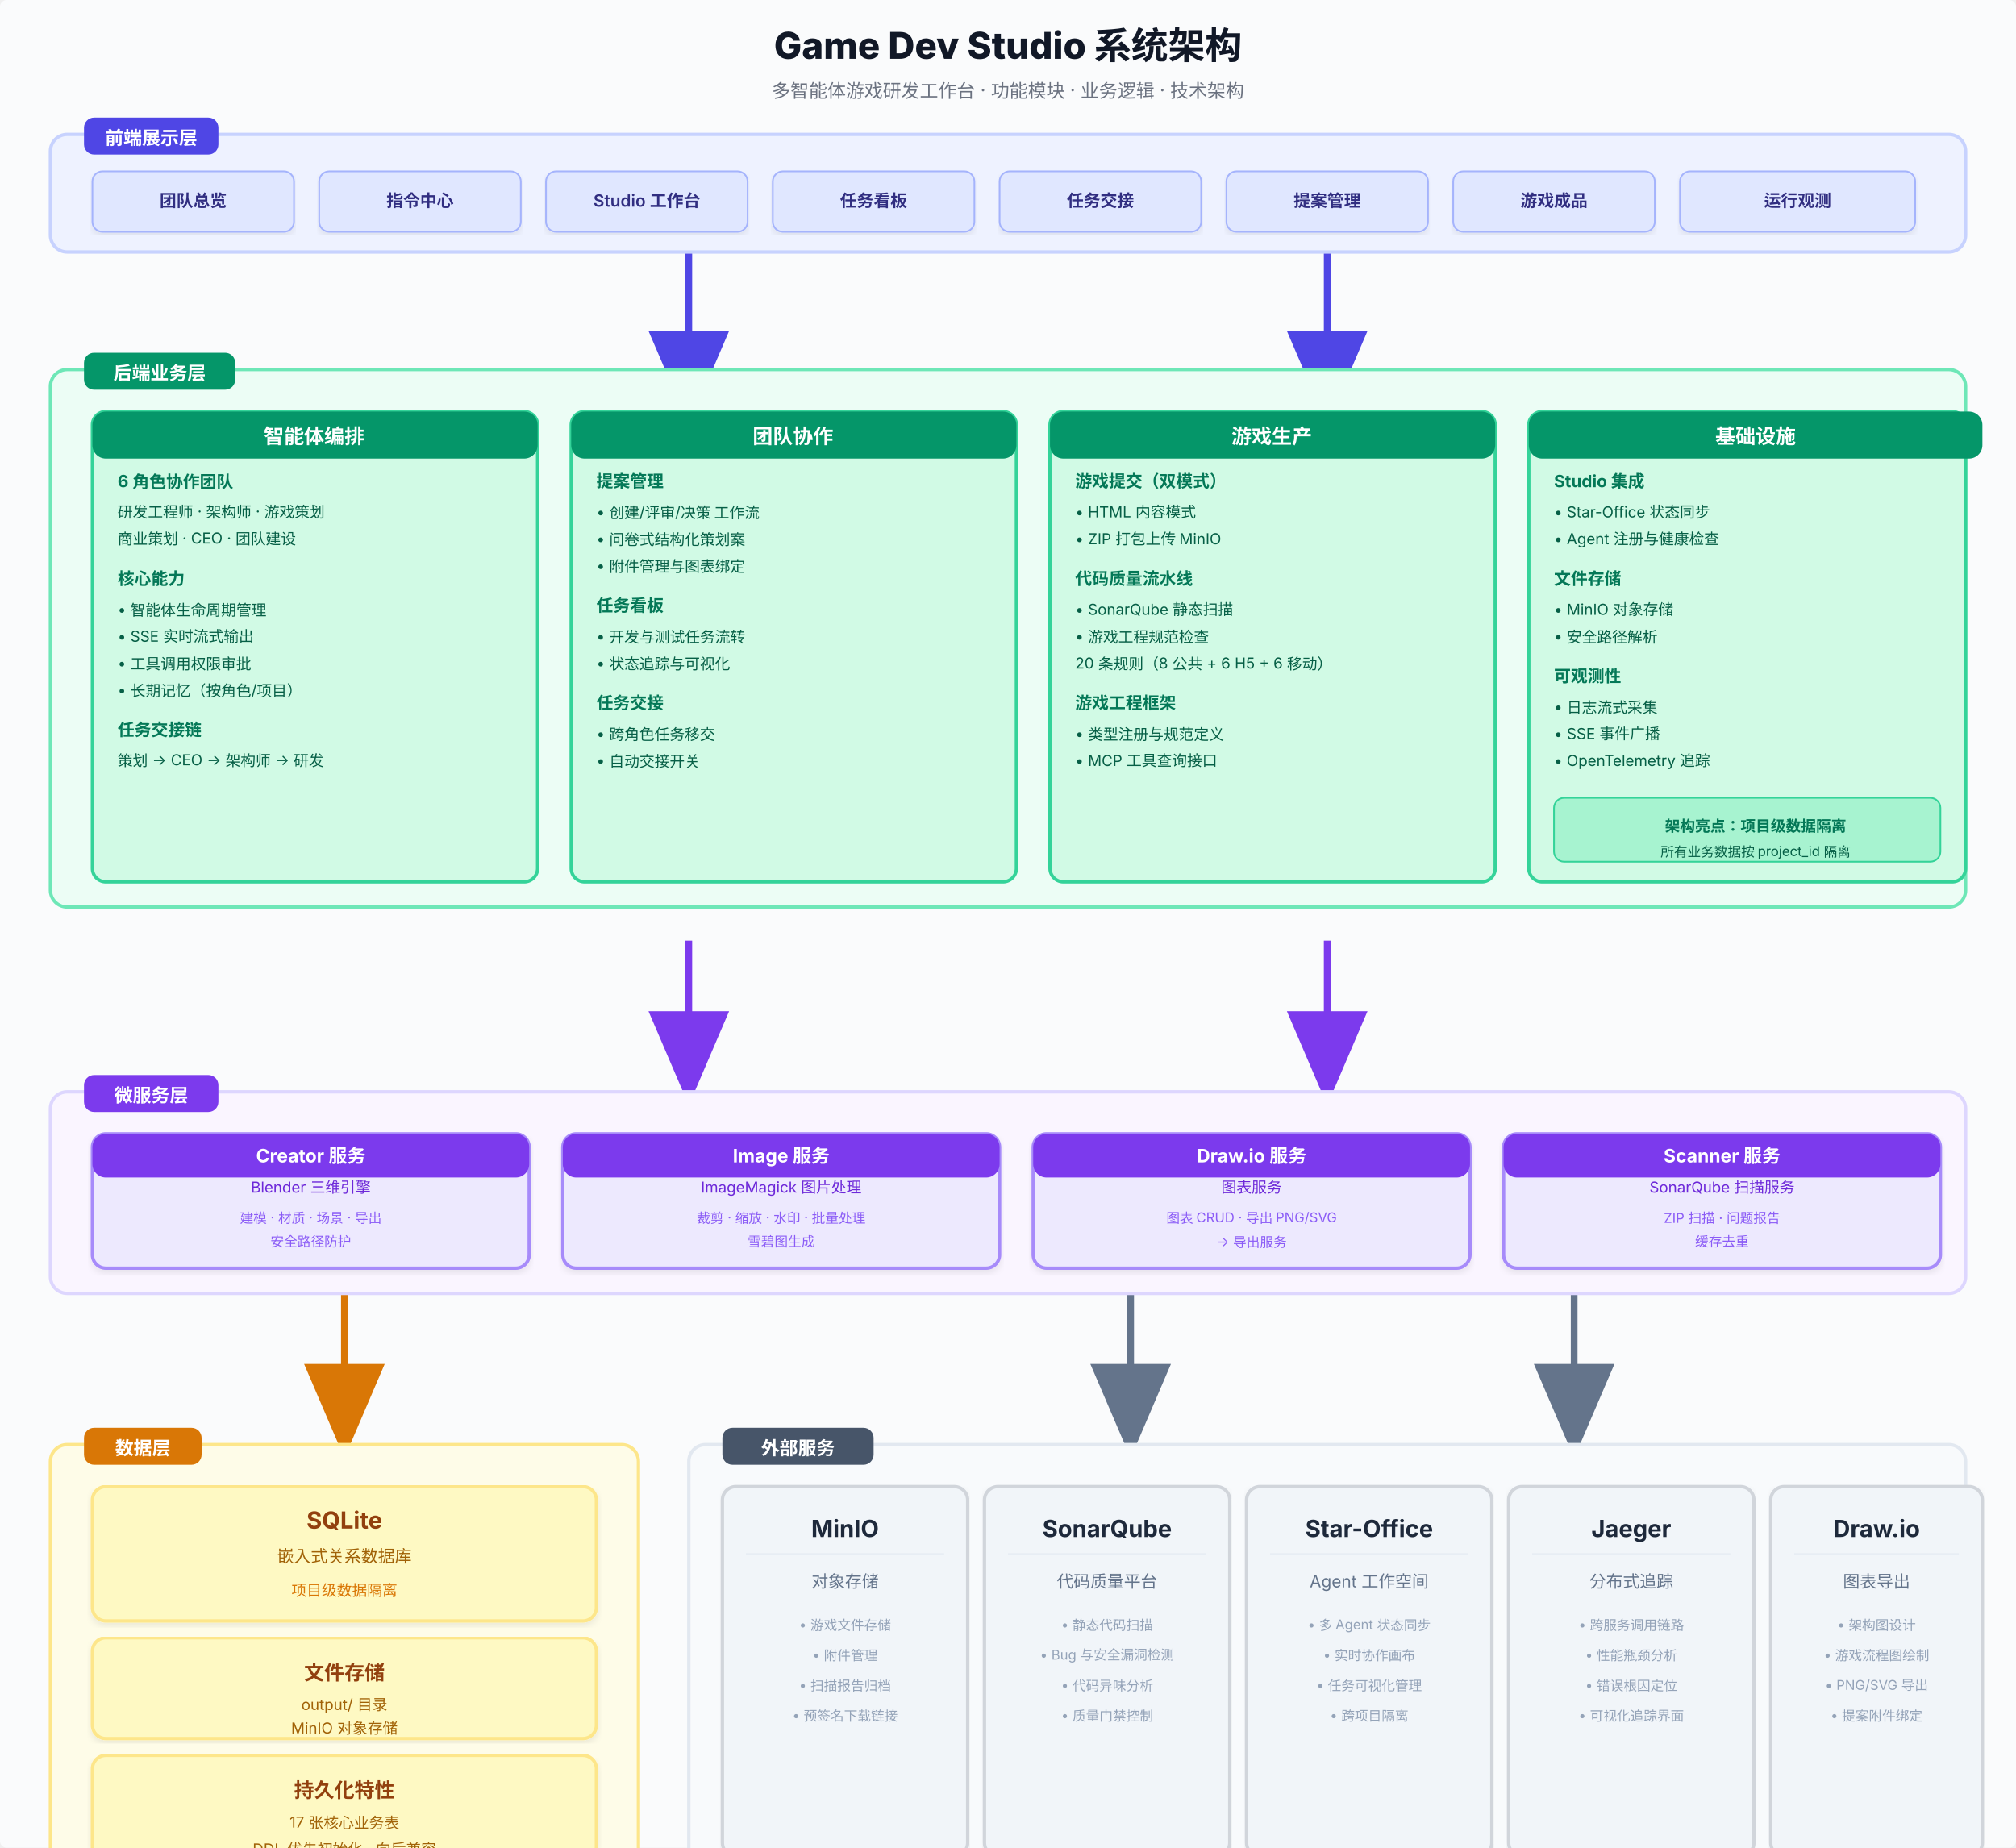
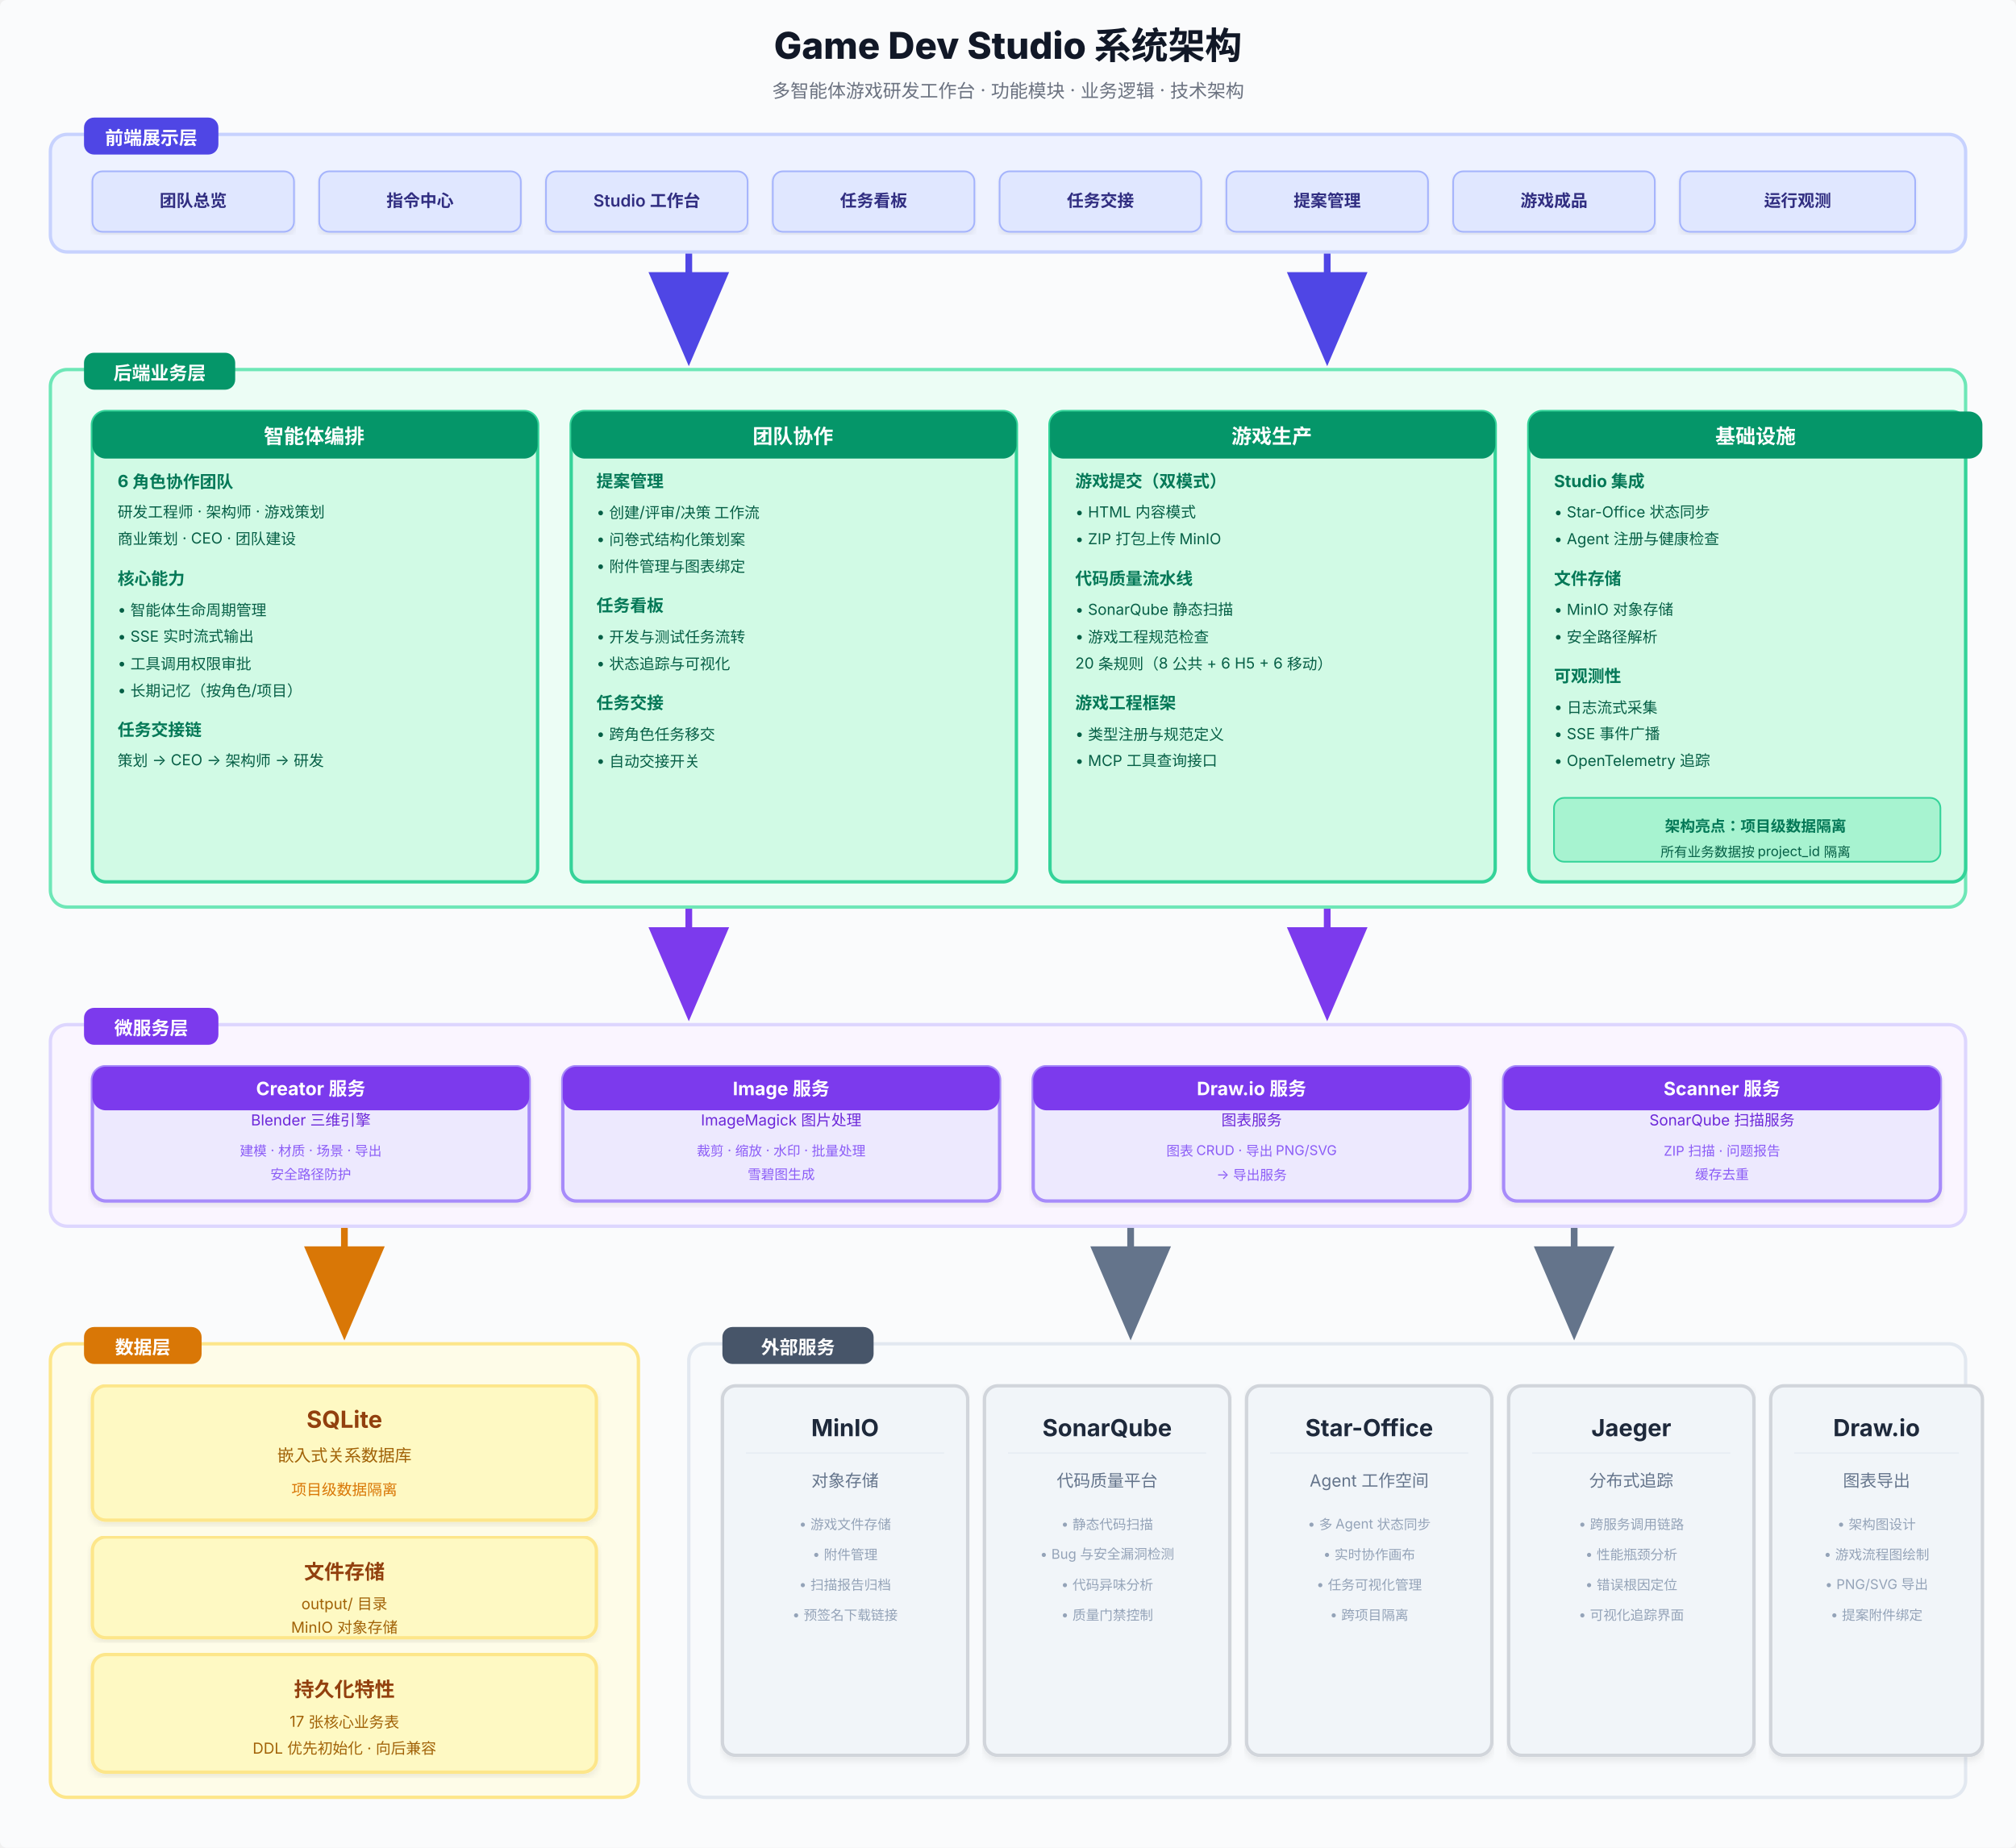
<svg xmlns="http://www.w3.org/2000/svg" viewBox="0 0 1200 1100" font-family="'Inter', 'PingFang SC', 'Microsoft YaHei', Arial, sans-serif">
  <defs>
    <marker id="aB" markerWidth="14" markerHeight="12" refX="12" refY="6" orient="auto">
      <path d="M0,0 L14,6 L0,12 Z" fill="#4F46E5" />
    </marker>
    <marker id="aP" markerWidth="14" markerHeight="12" refX="12" refY="6" orient="auto">
      <path d="M0,0 L14,6 L0,12 Z" fill="#7C3AED" />
    </marker>
    <marker id="aO" markerWidth="14" markerHeight="12" refX="12" refY="6" orient="auto">
      <path d="M0,0 L14,6 L0,12 Z" fill="#D97706" />
    </marker>
    <marker id="aG" markerWidth="14" markerHeight="12" refX="12" refY="6" orient="auto">
      <path d="M0,0 L14,6 L0,12 Z" fill="#64748B" />
    </marker>
    <filter id="sh" x="-1%" y="-1%" width="102%" height="106%">
      <feDropShadow dx="0" dy="2" stdDeviation="2" flood-opacity="0.08" />
    </filter>
  </defs>
  <rect width="1200" height="1100" fill="#FAFBFC" rx="4" />
  <text x="600" y="35" text-anchor="middle" font-size="22" font-weight="800" fill="#111827">Game Dev Studio 系统架构</text>
  <text x="600" y="58" text-anchor="middle" font-size="11" fill="#6B7280">多智能体游戏研发工作台 · 功能模块 · 业务逻辑 · 技术架构</text>
-   <line x1="410" y1="150" x2="410" y2="245" stroke="#4F46E5" stroke-width="4" marker-end="url(#aB)" />
-   <line x1="790" y1="150" x2="790" y2="245" stroke="#4F46E5" stroke-width="4" marker-end="url(#aB)" />
+   <line x1="410" y1="150" x2="410" y2="210" stroke="#4F46E5" stroke-width="4" marker-end="url(#aB)" />
+   <line x1="790" y1="150" x2="790" y2="210" stroke="#4F46E5" stroke-width="4" marker-end="url(#aB)" />
  <g transform="translate(30, 80)">
    <rect x="0" y="0" width="1140" height="70" rx="10" fill="#EEF2FF" stroke="#C7D2FE" stroke-width="2" />
    <rect x="20" y="-10" width="80" height="22" rx="6" fill="#4F46E5" />
    <text x="60" y="6" text-anchor="middle" font-size="11" font-weight="700" fill="#FFF">前端展示层</text>
    <text x="115" y="6" font-size="10" fill="#3730A3" />
    <rect x="25" y="22" width="120" height="36" rx="6" fill="#E0E7FF" stroke="#A5B4FC" stroke-width="1" filter="url(#sh)" />
    <text x="85" y="43" text-anchor="middle" font-size="10" font-weight="600" fill="#312E81">团队总览</text>
    <rect x="160" y="22" width="120" height="36" rx="6" fill="#E0E7FF" stroke="#A5B4FC" stroke-width="1" filter="url(#sh)" />
    <text x="220" y="43" text-anchor="middle" font-size="10" font-weight="600" fill="#312E81">指令中心</text>
    <rect x="295" y="22" width="120" height="36" rx="6" fill="#E0E7FF" stroke="#A5B4FC" stroke-width="1" filter="url(#sh)" />
    <text x="355" y="43" text-anchor="middle" font-size="10" font-weight="600" fill="#312E81">Studio 工作台</text>
    <rect x="430" y="22" width="120" height="36" rx="6" fill="#E0E7FF" stroke="#A5B4FC" stroke-width="1" filter="url(#sh)" />
    <text x="490" y="43" text-anchor="middle" font-size="10" font-weight="600" fill="#312E81">任务看板</text>
    <rect x="565" y="22" width="120" height="36" rx="6" fill="#E0E7FF" stroke="#A5B4FC" stroke-width="1" filter="url(#sh)" />
    <text x="625" y="43" text-anchor="middle" font-size="10" font-weight="600" fill="#312E81">任务交接</text>
    <rect x="700" y="22" width="120" height="36" rx="6" fill="#E0E7FF" stroke="#A5B4FC" stroke-width="1" filter="url(#sh)" />
    <text x="760" y="43" text-anchor="middle" font-size="10" font-weight="600" fill="#312E81">提案管理</text>
    <rect x="835" y="22" width="120" height="36" rx="6" fill="#E0E7FF" stroke="#A5B4FC" stroke-width="1" filter="url(#sh)" />
    <text x="895" y="43" text-anchor="middle" font-size="10" font-weight="600" fill="#312E81">游戏成品</text>
    <rect x="970" y="22" width="140" height="36" rx="6" fill="#E0E7FF" stroke="#A5B4FC" stroke-width="1" filter="url(#sh)" />
    <text x="1040" y="43" text-anchor="middle" font-size="10" font-weight="600" fill="#312E81">运行观测</text>
  </g>
-   <line x1="410" y1="560" x2="410" y2="650" stroke="#7C3AED" stroke-width="4" marker-end="url(#aP)" />
-   <line x1="790" y1="560" x2="790" y2="650" stroke="#7C3AED" stroke-width="4" marker-end="url(#aP)" />
+   <line x1="410" y1="540" x2="410" y2="600" stroke="#7C3AED" stroke-width="4" marker-end="url(#aP)" />
+   <line x1="790" y1="540" x2="790" y2="600" stroke="#7C3AED" stroke-width="4" marker-end="url(#aP)" />
  <g transform="translate(30, 220)">
    <rect x="0" y="0" width="1140" height="320" rx="10" fill="#ECFDF5" stroke="#6EE7B7" stroke-width="2" />
    <rect x="20" y="-10" width="90" height="22" rx="6" fill="#059669" />
    <text x="65" y="6" text-anchor="middle" font-size="11" font-weight="700" fill="#FFF">后端业务层</text>
    <text x="125" y="6" font-size="10" fill="#047857" />
    <rect x="25" y="25" width="265" height="280" rx="8" fill="#D1FAE5" stroke="#34D399" stroke-width="2" />
    <rect x="25" y="25" width="265" height="28" rx="8" fill="#059669" />
    <text x="157" y="44" text-anchor="middle" font-size="12" font-weight="700" fill="#FFF">智能体编排</text>
    <text x="40" y="70" font-size="10" font-weight="700" fill="#047857">6 角色协作团队</text>
    <text x="40" y="88" font-size="9" fill="#065F46">研发工程师 · 架构师 · 游戏策划</text>
    <text x="40" y="104" font-size="9" fill="#065F46">商业策划 · CEO · 团队建设</text>
    <text x="40" y="128" font-size="10" font-weight="700" fill="#047857">核心能力</text>
    <text x="40" y="146" font-size="9" fill="#065F46">• 智能体生命周期管理</text>
    <text x="40" y="162" font-size="9" fill="#065F46">• SSE 实时流式输出</text>
    <text x="40" y="178" font-size="9" fill="#065F46">• 工具调用权限审批</text>
    <text x="40" y="194" font-size="9" fill="#065F46">• 长期记忆（按角色/项目）</text>
    <text x="40" y="218" font-size="10" font-weight="700" fill="#047857">任务交接链</text>
    <text x="40" y="236" font-size="9" fill="#065F46">策划 → CEO → 架构师 → 研发</text>
    <rect x="310" y="25" width="265" height="280" rx="8" fill="#D1FAE5" stroke="#34D399" stroke-width="2" />
    <rect x="310" y="25" width="265" height="28" rx="8" fill="#059669" />
    <text x="442" y="44" text-anchor="middle" font-size="12" font-weight="700" fill="#FFF">团队协作</text>
    <text x="325" y="70" font-size="10" font-weight="700" fill="#047857">提案管理</text>
    <text x="325" y="88" font-size="9" fill="#065F46">• 创建/评审/决策 工作流</text>
    <text x="325" y="104" font-size="9" fill="#065F46">• 问卷式结构化策划案</text>
    <text x="325" y="120" font-size="9" fill="#065F46">• 附件管理与图表绑定</text>
    <text x="325" y="144" font-size="10" font-weight="700" fill="#047857">任务看板</text>
    <text x="325" y="162" font-size="9" fill="#065F46">• 开发与测试任务流转</text>
    <text x="325" y="178" font-size="9" fill="#065F46">• 状态追踪与可视化</text>
    <text x="325" y="202" font-size="10" font-weight="700" fill="#047857">任务交接</text>
    <text x="325" y="220" font-size="9" fill="#065F46">• 跨角色任务移交</text>
    <text x="325" y="236" font-size="9" fill="#065F46">• 自动交接开关</text>
    <rect x="595" y="25" width="265" height="280" rx="8" fill="#D1FAE5" stroke="#34D399" stroke-width="2" />
    <rect x="595" y="25" width="265" height="28" rx="8" fill="#059669" />
    <text x="727" y="44" text-anchor="middle" font-size="12" font-weight="700" fill="#FFF">游戏生产</text>
    <text x="610" y="70" font-size="10" font-weight="700" fill="#047857">游戏提交（双模式）</text>
    <text x="610" y="88" font-size="9" fill="#065F46">• HTML 内容模式</text>
    <text x="610" y="104" font-size="9" fill="#065F46">• ZIP 打包上传 MinIO</text>
    <text x="610" y="128" font-size="10" font-weight="700" fill="#047857">代码质量流水线</text>
    <text x="610" y="146" font-size="9" fill="#065F46">• SonarQube 静态扫描</text>
    <text x="610" y="162" font-size="9" fill="#065F46">• 游戏工程规范检查</text>
    <text x="610" y="178" font-size="9" fill="#065F46">  20 条规则（8 公共 + 6 H5 + 6 移动）</text>
    <text x="610" y="202" font-size="10" font-weight="700" fill="#047857">游戏工程框架</text>
    <text x="610" y="220" font-size="9" fill="#065F46">• 类型注册与规范定义</text>
    <text x="610" y="236" font-size="9" fill="#065F46">• MCP 工具查询接口</text>
    <rect x="880" y="25" width="260" height="280" rx="8" fill="#D1FAE5" stroke="#34D399" stroke-width="2" />
    <rect x="880" y="25" width="270" height="28" rx="8" fill="#059669" />
    <text x="1015" y="44" text-anchor="middle" font-size="12" font-weight="700" fill="#FFF">基础设施</text>
    <text x="895" y="70" font-size="10" font-weight="700" fill="#047857">Studio 集成</text>
    <text x="895" y="88" font-size="9" fill="#065F46">• Star-Office 状态同步</text>
    <text x="895" y="104" font-size="9" fill="#065F46">• Agent 注册与健康检查</text>
    <text x="895" y="128" font-size="10" font-weight="700" fill="#047857">文件存储</text>
    <text x="895" y="146" font-size="9" fill="#065F46">• MinIO 对象存储</text>
    <text x="895" y="162" font-size="9" fill="#065F46">• 安全路径解析</text>
    <text x="895" y="186" font-size="10" font-weight="700" fill="#047857">可观测性</text>
    <text x="895" y="204" font-size="9" fill="#065F46">• 日志流式采集</text>
    <text x="895" y="220" font-size="9" fill="#065F46">• SSE 事件广播</text>
    <text x="895" y="236" font-size="9" fill="#065F46">• OpenTelemetry 追踪</text>
    <rect x="895" y="255" width="230" height="38" rx="6" fill="#A7F3D0" stroke="#34D399" stroke-width="1" />
    <text x="1015" y="275" text-anchor="middle" font-size="9" font-weight="700" fill="#047857">架构亮点：项目级数据隔离</text>
    <text x="1015" y="290" text-anchor="middle" font-size="8" fill="#065F46">所有业务数据按 project_id 隔离</text>
  </g>
-   <line x1="205" y1="770" x2="205" y2="860" stroke="#D97706" stroke-width="4" marker-end="url(#aO)" />
-   <line x1="673" y1="770" x2="673" y2="860" stroke="#64748B" stroke-width="4" marker-end="url(#aG)" />
-   <line x1="937" y1="770" x2="937" y2="860" stroke="#64748B" stroke-width="4" marker-end="url(#aG)" />
-   <g transform="translate(30, 650)">
+   <line x1="205" y1="730" x2="205" y2="790" stroke="#D97706" stroke-width="4" marker-end="url(#aO)" />
+   <line x1="673" y1="730" x2="673" y2="790" stroke="#64748B" stroke-width="4" marker-end="url(#aG)" />
+   <line x1="937" y1="730" x2="937" y2="790" stroke="#64748B" stroke-width="4" marker-end="url(#aG)" />
+   <g transform="translate(30, 610)">
    <rect x="0" y="0" width="1140" height="120" rx="10" fill="#FAF5FF" stroke="#DDD6FE" stroke-width="2" />
    <rect x="20" y="-10" width="80" height="22" rx="6" fill="#7C3AED" />
    <text x="60" y="6" text-anchor="middle" font-size="11" font-weight="700" fill="#FFF">微服务层</text>
    <rect x="25" y="25" width="260" height="80" rx="8" fill="#EDE9FE" stroke="#A78BFA" stroke-width="2" filter="url(#sh)" />
    <rect x="25" y="25" width="260" height="26" rx="8" fill="#7C3AED" />
    <text x="155" y="42" text-anchor="middle" font-size="11" font-weight="700" fill="#FFF">Creator 服务</text>
    <text x="155" y="60" text-anchor="middle" font-size="9" fill="#6D28D9">Blender 三维引擎</text>
    <text x="155" y="78" text-anchor="middle" font-size="8" fill="#8B5CF6">建模 · 材质 · 场景 · 导出</text>
    <text x="155" y="92" text-anchor="middle" font-size="8" fill="#8B5CF6">安全路径防护</text>
    <rect x="305" y="25" width="260" height="80" rx="8" fill="#EDE9FE" stroke="#A78BFA" stroke-width="2" filter="url(#sh)" />
    <rect x="305" y="25" width="260" height="26" rx="8" fill="#7C3AED" />
    <text x="435" y="42" text-anchor="middle" font-size="11" font-weight="700" fill="#FFF">Image 服务</text>
    <text x="435" y="60" text-anchor="middle" font-size="9" fill="#6D28D9">ImageMagick 图片处理</text>
    <text x="435" y="78" text-anchor="middle" font-size="8" fill="#8B5CF6">裁剪 · 缩放 · 水印 · 批量处理</text>
    <text x="435" y="92" text-anchor="middle" font-size="8" fill="#8B5CF6">雪碧图生成</text>
    <rect x="585" y="25" width="260" height="80" rx="8" fill="#EDE9FE" stroke="#A78BFA" stroke-width="2" filter="url(#sh)" />
    <rect x="585" y="25" width="260" height="26" rx="8" fill="#7C3AED" />
    <text x="715" y="42" text-anchor="middle" font-size="11" font-weight="700" fill="#FFF">Draw.io 服务</text>
    <text x="715" y="60" text-anchor="middle" font-size="9" fill="#6D28D9">图表服务</text>
    <text x="715" y="78" text-anchor="middle" font-size="8" fill="#8B5CF6">图表 CRUD · 导出 PNG/SVG</text>
    <text x="715" y="92" text-anchor="middle" font-size="8" fill="#8B5CF6">→ 导出服务</text>
    <rect x="865" y="25" width="260" height="80" rx="8" fill="#EDE9FE" stroke="#A78BFA" stroke-width="2" filter="url(#sh)" />
    <rect x="865" y="25" width="260" height="26" rx="8" fill="#7C3AED" />
    <text x="995" y="42" text-anchor="middle" font-size="11" font-weight="700" fill="#FFF">Scanner 服务</text>
    <text x="995" y="60" text-anchor="middle" font-size="9" fill="#6D28D9">SonarQube 扫描服务</text>
    <text x="995" y="78" text-anchor="middle" font-size="8" fill="#8B5CF6">ZIP 扫描 · 问题报告</text>
    <text x="995" y="92" text-anchor="middle" font-size="8" fill="#8B5CF6">缓存去重</text>
  </g>
-   <g transform="translate(30, 860)">
+   <g transform="translate(30, 800)">
    <rect x="0" y="0" width="350" height="270" rx="10" fill="#FEFCE8" stroke="#FDE68A" stroke-width="2" />
    <rect x="20" y="-10" width="70" height="22" rx="6" fill="#D97706" />
    <text x="55" y="6" text-anchor="middle" font-size="11" font-weight="700" fill="#FFF">数据层</text>
    <rect x="25" y="25" width="300" height="80" rx="8" fill="#FEF9C3" stroke="#FDE68A" stroke-width="2" filter="url(#sh)" />
    <text x="175" y="50" text-anchor="middle" font-size="14" font-weight="700" fill="#92400E">SQLite</text>
    <text x="175" y="70" text-anchor="middle" font-size="10" fill="#A16207">嵌入式关系数据库</text>
    <text x="175" y="90" text-anchor="middle" font-size="9" fill="#D97706">项目级数据隔离</text>
    <rect x="25" y="115" width="300" height="60" rx="8" fill="#FEF9C3" stroke="#FDE68A" stroke-width="2" filter="url(#sh)" />
    <text x="175" y="140" text-anchor="middle" font-size="12" font-weight="700" fill="#92400E">文件存储</text>
    <text x="175" y="158" text-anchor="middle" font-size="9" fill="#A16207">output/ 目录</text>
    <text x="175" y="172" text-anchor="middle" font-size="9" fill="#A16207">MinIO 对象存储</text>
    <rect x="25" y="185" width="300" height="70" rx="8" fill="#FEF9C3" stroke="#FDE68A" stroke-width="2" filter="url(#sh)" />
    <text x="175" y="210" text-anchor="middle" font-size="12" font-weight="700" fill="#92400E">持久化特性</text>
    <text x="175" y="228" text-anchor="middle" font-size="9" fill="#A16207">17 张核心业务表</text>
    <text x="175" y="244" text-anchor="middle" font-size="9" fill="#A16207">DDL 优先初始化 · 向后兼容</text>
    <rect x="380" y="0" width="760" height="270" rx="10" fill="#F8FAFC" stroke="#E2E8F0" stroke-width="2" />
    <rect x="400" y="-10" width="90" height="22" rx="6" fill="#475569" />
    <text x="445" y="6" text-anchor="middle" font-size="11" font-weight="700" fill="#FFF">外部服务</text>
    <rect x="400" y="25" width="146" height="220" rx="8" fill="#F1F5F9" stroke="#D1D5DB" stroke-width="2" filter="url(#sh)" />
    <text x="473" y="55" text-anchor="middle" font-size="14" font-weight="700" fill="#1E293B">MinIO</text>
    <line x1="414" y1="65" x2="532" y2="65" stroke="#E2E8F0" stroke-width="0.5" />
    <text x="473" y="85" text-anchor="middle" font-size="10" fill="#64748B">对象存储</text>
    <text x="473" y="110" text-anchor="middle" font-size="8" fill="#94A3B8">• 游戏文件存储</text>
    <text x="473" y="128" text-anchor="middle" font-size="8" fill="#94A3B8">• 附件管理</text>
    <text x="473" y="146" text-anchor="middle" font-size="8" fill="#94A3B8">• 扫描报告归档</text>
    <text x="473" y="164" text-anchor="middle" font-size="8" fill="#94A3B8">• 预签名下载链接</text>
    <rect x="556" y="25" width="146" height="220" rx="8" fill="#F1F5F9" stroke="#D1D5DB" stroke-width="2" filter="url(#sh)" />
    <text x="629" y="55" text-anchor="middle" font-size="14" font-weight="700" fill="#1E293B">SonarQube</text>
    <line x1="570" y1="65" x2="688" y2="65" stroke="#E2E8F0" stroke-width="0.5" />
    <text x="629" y="85" text-anchor="middle" font-size="10" fill="#64748B">代码质量平台</text>
    <text x="629" y="110" text-anchor="middle" font-size="8" fill="#94A3B8">• 静态代码扫描</text>
    <text x="629" y="128" text-anchor="middle" font-size="8" fill="#94A3B8">• Bug 与安全漏洞检测</text>
    <text x="629" y="146" text-anchor="middle" font-size="8" fill="#94A3B8">• 代码异味分析</text>
    <text x="629" y="164" text-anchor="middle" font-size="8" fill="#94A3B8">• 质量门禁控制</text>
    <rect x="712" y="25" width="146" height="220" rx="8" fill="#F1F5F9" stroke="#D1D5DB" stroke-width="2" filter="url(#sh)" />
    <text x="785" y="55" text-anchor="middle" font-size="14" font-weight="700" fill="#1E293B">Star-Office</text>
    <line x1="726" y1="65" x2="844" y2="65" stroke="#E2E8F0" stroke-width="0.5" />
    <text x="785" y="85" text-anchor="middle" font-size="10" fill="#64748B">Agent 工作空间</text>
    <text x="785" y="110" text-anchor="middle" font-size="8" fill="#94A3B8">• 多 Agent 状态同步</text>
    <text x="785" y="128" text-anchor="middle" font-size="8" fill="#94A3B8">• 实时协作画布</text>
    <text x="785" y="146" text-anchor="middle" font-size="8" fill="#94A3B8">• 任务可视化管理</text>
    <text x="785" y="164" text-anchor="middle" font-size="8" fill="#94A3B8">• 跨项目隔离</text>
    <rect x="868" y="25" width="146" height="220" rx="8" fill="#F1F5F9" stroke="#D1D5DB" stroke-width="2" filter="url(#sh)" />
    <text x="941" y="55" text-anchor="middle" font-size="14" font-weight="700" fill="#1E293B">Jaeger</text>
    <line x1="882" y1="65" x2="1000" y2="65" stroke="#E2E8F0" stroke-width="0.5" />
    <text x="941" y="85" text-anchor="middle" font-size="10" fill="#64748B">分布式追踪</text>
    <text x="941" y="110" text-anchor="middle" font-size="8" fill="#94A3B8">• 跨服务调用链路</text>
    <text x="941" y="128" text-anchor="middle" font-size="8" fill="#94A3B8">• 性能瓶颈分析</text>
    <text x="941" y="146" text-anchor="middle" font-size="8" fill="#94A3B8">• 错误根因定位</text>
    <text x="941" y="164" text-anchor="middle" font-size="8" fill="#94A3B8">• 可视化追踪界面</text>
    <rect x="1024" y="25" width="126" height="220" rx="8" fill="#F1F5F9" stroke="#D1D5DB" stroke-width="2" filter="url(#sh)" />
    <text x="1087" y="55" text-anchor="middle" font-size="14" font-weight="700" fill="#1E293B">Draw.io</text>
    <line x1="1038" y1="65" x2="1136" y2="65" stroke="#E2E8F0" stroke-width="0.5" />
    <text x="1087" y="85" text-anchor="middle" font-size="10" fill="#64748B">图表导出</text>
    <text x="1087" y="110" text-anchor="middle" font-size="8" fill="#94A3B8">• 架构图设计</text>
    <text x="1087" y="128" text-anchor="middle" font-size="8" fill="#94A3B8">• 游戏流程图绘制</text>
    <text x="1087" y="146" text-anchor="middle" font-size="8" fill="#94A3B8">• PNG/SVG 导出</text>
    <text x="1087" y="164" text-anchor="middle" font-size="8" fill="#94A3B8">• 提案附件绑定</text>
  </g>
</svg>
